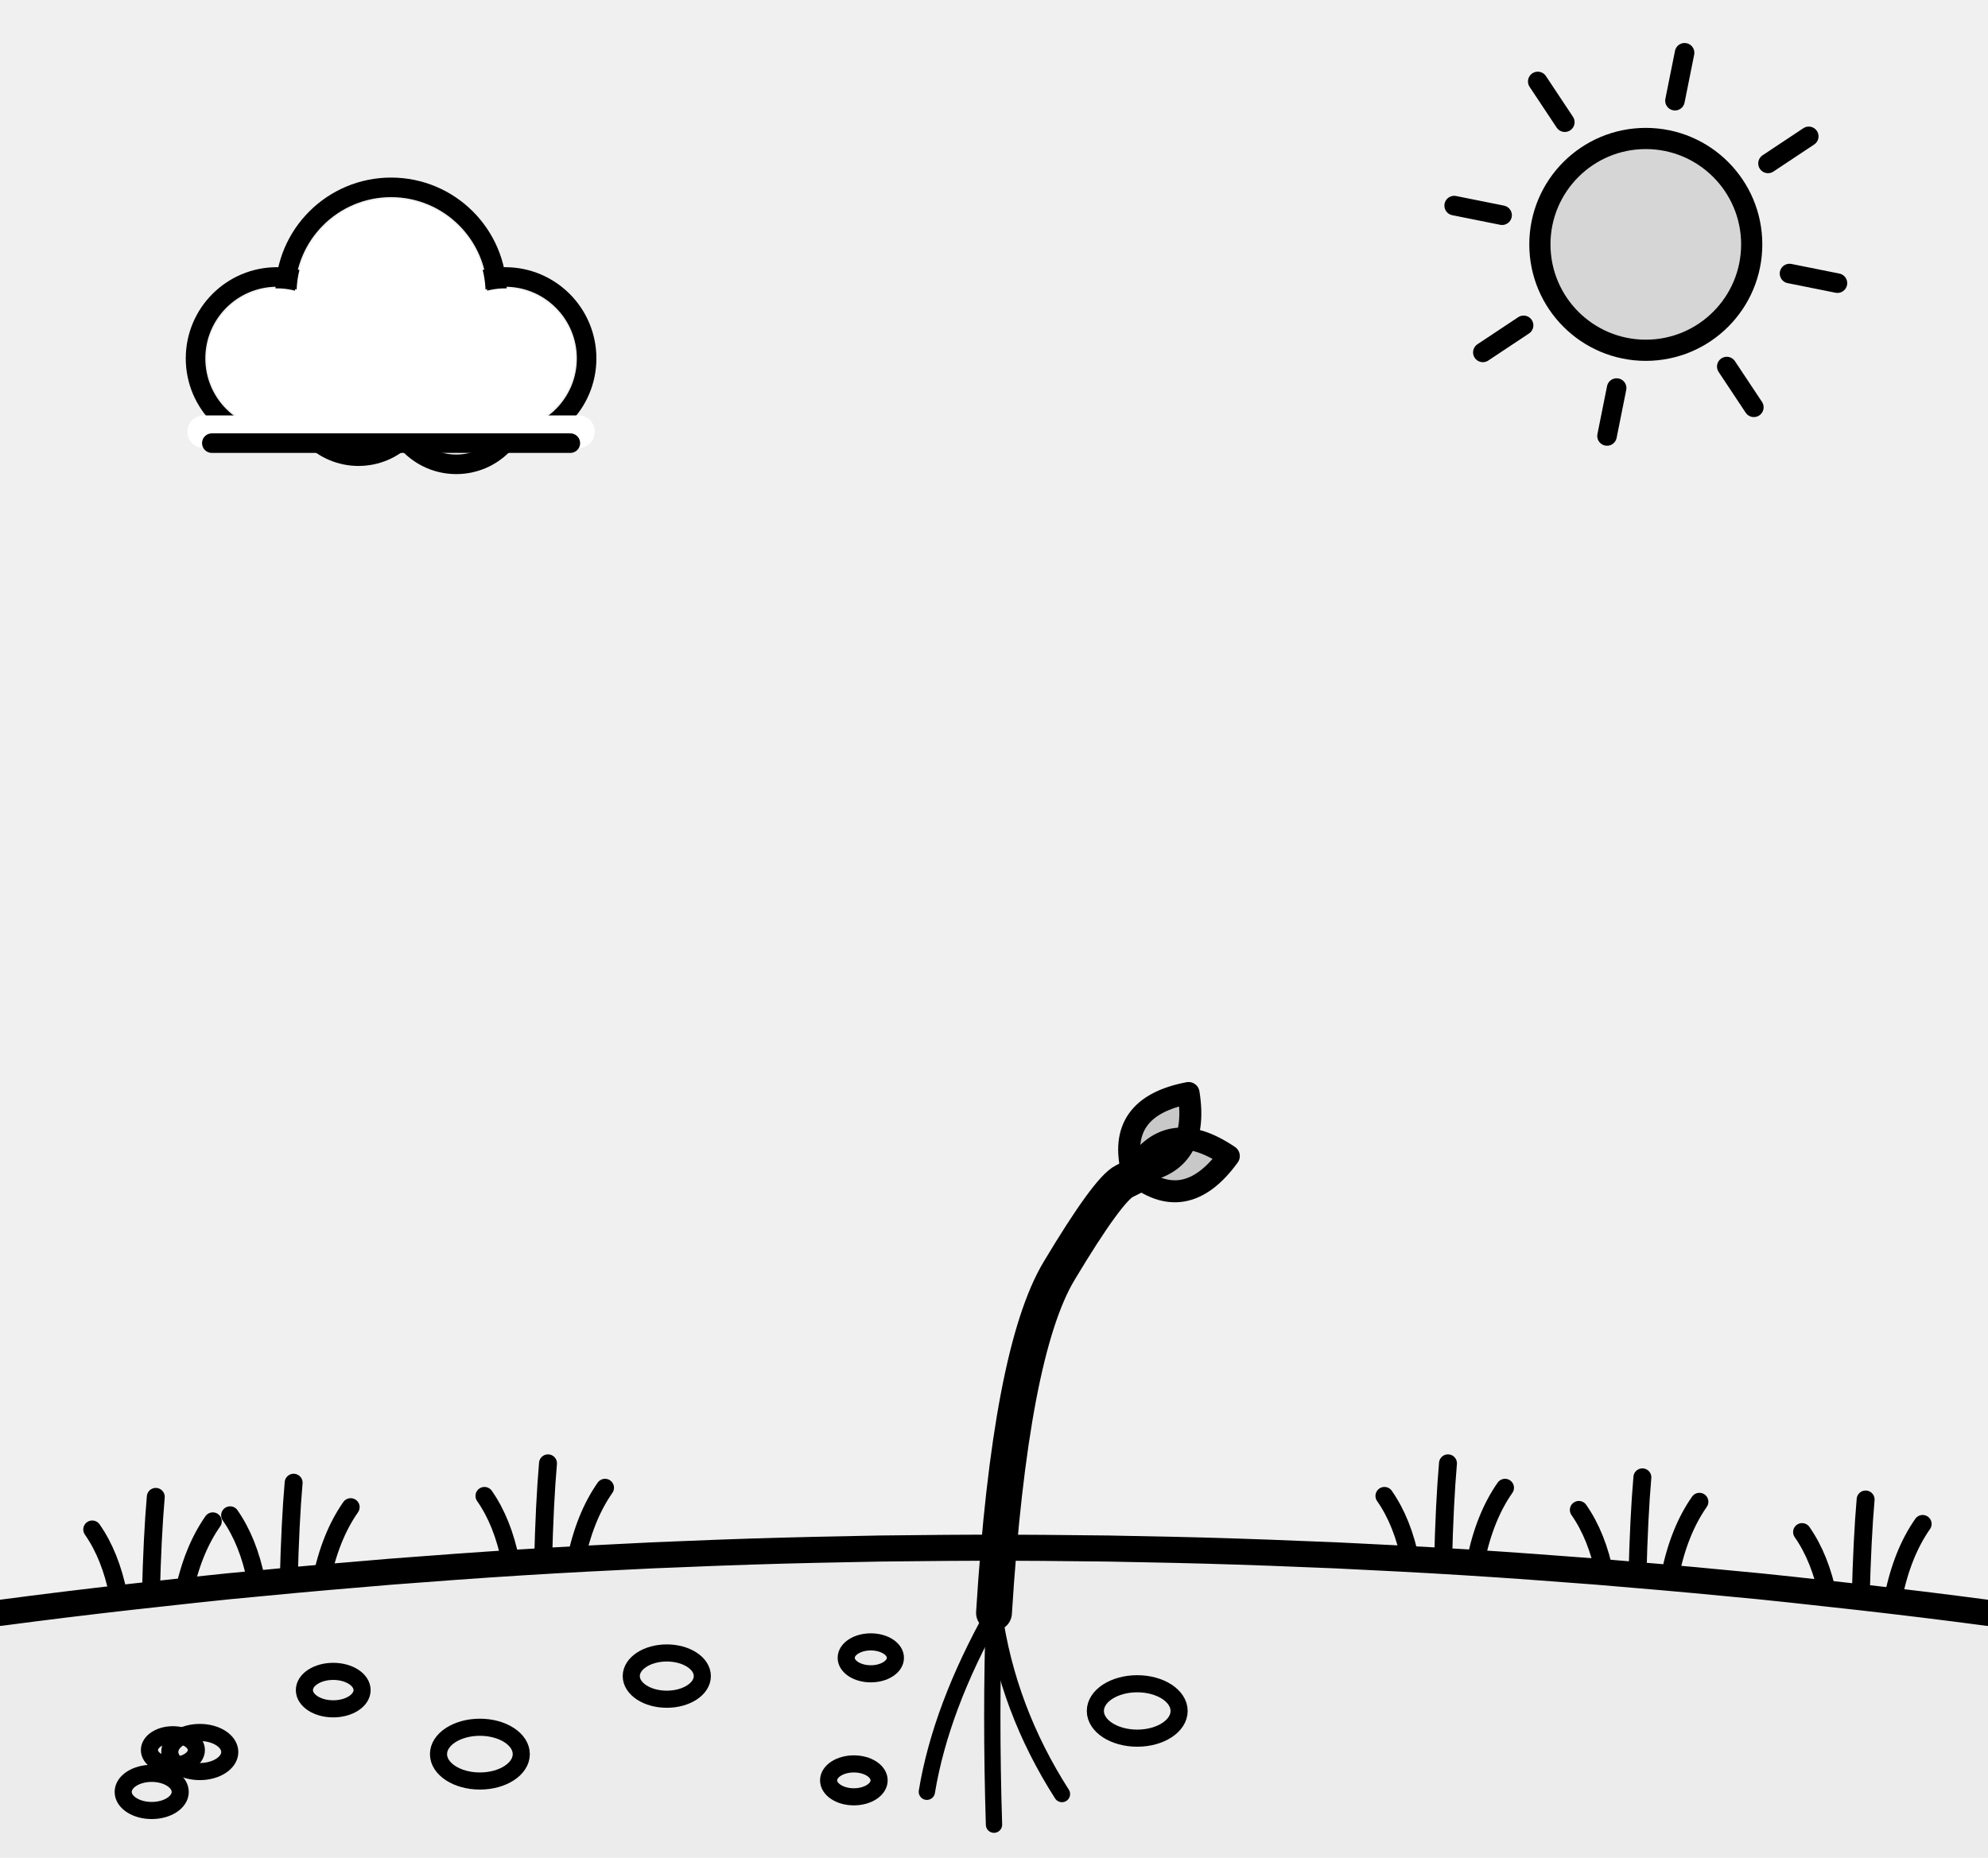
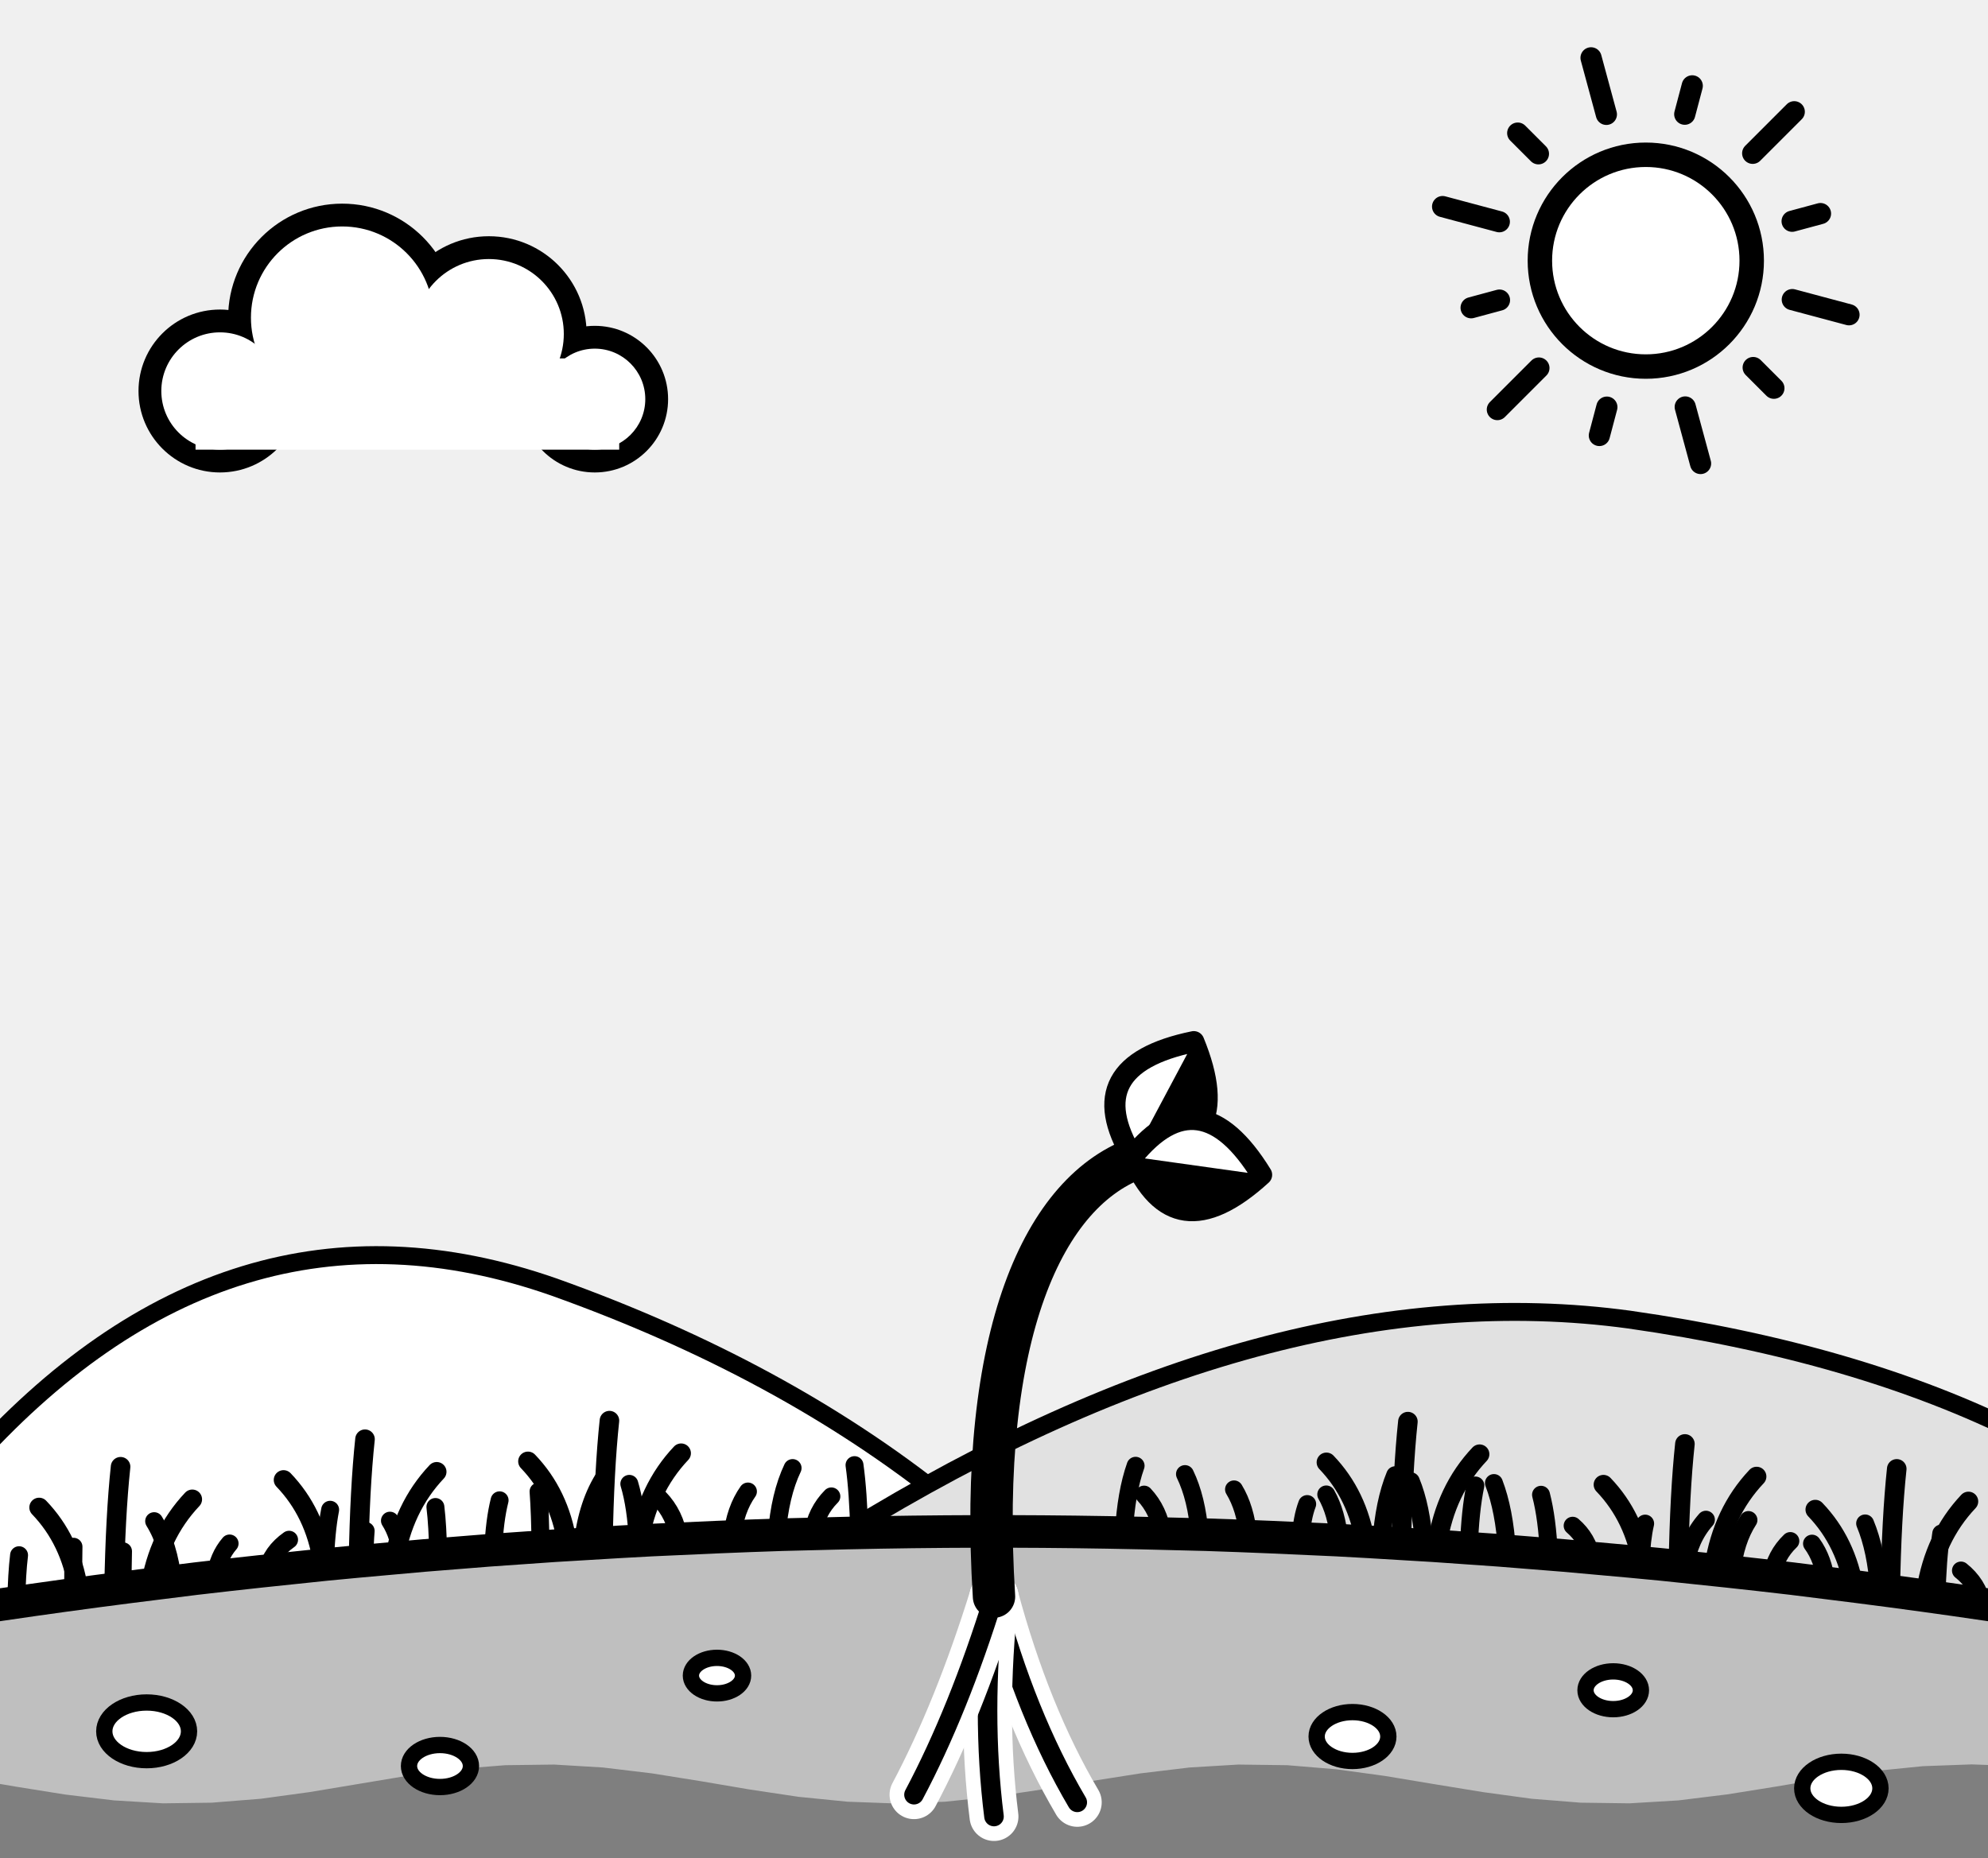
<svg xmlns="http://www.w3.org/2000/svg" width="122" height="114" viewBox="0 0 122 114">
-   <g id="shade">
-     <circle cx="101" cy="15" r="6.5" fill="rgb(214,214,214)" />
-     <path d="M0,99 L2,98.74 L4,98.49 L6,98.25 L8,98.02 L10,97.8 L12,97.58 L14,97.37 L16,97.18 L18,96.99 L20,96.81 L22,96.64 L24,96.47 L26,96.32 L28,96.17 L30,96.03 L32,95.9 L34,95.78 L36,95.67 L38,95.57 L40,95.47 L42,95.39 L44,95.31 L46,95.24 L48,95.18 L50,95.13 L52,95.09 L54,95.05 L56,95.03 L58,95.01 L60,95 L62,95 L64,95.01 L66,95.03 L68,95.05 L70,95.09 L72,95.13 L74,95.18 L76,95.24 L78,95.31 L80,95.39 L82,95.47 L84,95.57 L86,95.67 L88,95.78 L90,95.9 L92,96.03 L94,96.17 L96,96.32 L98,96.47 L100,96.64 L102,96.81 L104,96.99 L106,97.18 L108,97.37 L110,97.58 L112,97.8 L114,98.02 L116,98.25 L118,98.49 L120,98.74 L122,99 L122,114 L0,114 Z" fill="rgb(236,236,236)" />
-     <path d="M69.5,72 Q73.67,71.62 72.94,67.09 Q68.43,67.95 69.5,72 Z" fill="rgb(200,200,200)" />
-     <path d="M69.5,72 Q72.71,74.68 75.41,70.96 Q71.6,68.38 69.5,72 Z" fill="rgb(200,200,200)" />
-   </g>
-   <g id="ink" fill="none" stroke="#000" stroke-linecap="round" stroke-linejoin="round">
-     <circle cx="101" cy="15" r="6.5" stroke-width="1.3" />
-     <path d="M109.82,16.79 L112.76,17.38" stroke-width="1.2" />
-     <path d="M105.97,22.5 L107.63,25" stroke-width="1.2" />
-     <path d="M99.21,23.82 L98.62,26.76" stroke-width="1.2" />
-     <path d="M93.5,19.97 L91,21.63" stroke-width="1.2" />
-     <path d="M92.18,13.21 L89.24,12.62" stroke-width="1.2" />
-     <path d="M96.03,7.5 L94.37,5" stroke-width="1.2" />
-     <path d="M102.79,6.18 L103.38,3.24" stroke-width="1.2" />
-     <path d="M108.5,10.03 L111,8.37" stroke-width="1.2" />
-     <circle cx="17" cy="22" r="5" stroke-width="1.2" />
-     <circle cx="24" cy="18" r="6.5" stroke-width="1.2" />
-     <circle cx="31" cy="22" r="5" stroke-width="1.2" />
-     <circle cx="22" cy="24" r="4" stroke-width="1.2" />
-     <circle cx="28" cy="24.5" r="4" stroke-width="1.2" />
-     <circle cx="17" cy="22" r="4.3" fill="#fff" stroke="none" />
-     <circle cx="24" cy="18" r="5.8" fill="#fff" stroke="none" />
-     <circle cx="31" cy="22" r="4.3" fill="#fff" stroke="none" />
-     <circle cx="22" cy="24" r="3.3" fill="#fff" stroke="none" />
-     <circle cx="28" cy="24.5" r="3.3" fill="#fff" stroke="none" />
-     <path d="M12.5,26.5 L35.5,26.5" stroke="#fff" stroke-width="2" />
-     <path d="M13,27.2 L35,27.2" stroke-width="1.2" />
-     <path d="M0,99 L2,98.74 L4,98.49 L6,98.25 L8,98.02 L10,97.8 L12,97.58 L14,97.37 L16,97.18 L18,96.99 L20,96.81 L22,96.64 L24,96.47 L26,96.32 L28,96.17 L30,96.03 L32,95.9 L34,95.78 L36,95.67 L38,95.57 L40,95.47 L42,95.39 L44,95.31 L46,95.24 L48,95.18 L50,95.13 L52,95.09 L54,95.05 L56,95.03 L58,95.01 L60,95 L62,95 L64,95.01 L66,95.03 L68,95.05 L70,95.09 L72,95.13 L74,95.18 L76,95.24 L78,95.31 L80,95.39 L82,95.47 L84,95.57 L86,95.67 L88,95.78 L90,95.9 L92,96.03 L94,96.17 L96,96.32 L98,96.47 L100,96.64 L102,96.81 L104,96.99 L106,97.18 L108,97.37 L110,97.58 L112,97.8 L114,98.02 L116,98.25 L118,98.49 L120,98.74 L122,99" stroke-width="1.6" />
-     <ellipse cx="40.92" cy="102.88" rx="2.18" ry="1.42" stroke-width="1.05" />
-     <ellipse cx="12.26" cy="107.54" rx="1.84" ry="1.2" stroke-width="1.05" />
-     <ellipse cx="10.61" cy="107.42" rx="1.44" ry="0.94" stroke-width="1.05" />
-     <ellipse cx="53.44" cy="101.76" rx="1.51" ry="0.98" stroke-width="1.05" />
-     <ellipse cx="52.4" cy="109.28" rx="1.55" ry="1.01" stroke-width="1.05" />
-     <ellipse cx="29.45" cy="107.67" rx="2.54" ry="1.65" stroke-width="1.05" />
-     <ellipse cx="69.79" cy="105.02" rx="2.57" ry="1.67" stroke-width="1.05" />
-     <ellipse cx="9.31" cy="109.99" rx="1.75" ry="1.14" stroke-width="1.05" />
-     <ellipse cx="20.45" cy="103.74" rx="1.77" ry="1.15" stroke-width="1.05" />
-     <path d="M7.26,97.88 Q6.78,95.48 5.66,93.88" stroke-width="1.1" />
-     <path d="M9.26,97.88 Q9.35,94.28 9.56,91.88" stroke-width="1.1" />
-     <path d="M11.26,97.88 Q11.8,95.18 13.06,93.38" stroke-width="1.1" />
-     <path d="M15.72,97.01 Q15.24,94.61 14.12,93.01" stroke-width="1.1" />
-     <path d="M17.72,97.01 Q17.81,93.41 18.02,91.01" stroke-width="1.1" />
-     <path d="M19.72,97.01 Q20.26,94.31 21.52,92.51" stroke-width="1.1" />
-     <path d="M31.33,95.82 Q30.85,93.42 29.73,91.82" stroke-width="1.1" />
-     <path d="M33.33,95.82 Q33.42,92.22 33.63,89.82" stroke-width="1.1" />
-     <path d="M35.33,95.82 Q35.87,93.12 37.13,91.32" stroke-width="1.1" />
-     <path d="M86.56,95.82 Q86.08,93.42 84.96,91.82" stroke-width="1.1" />
-     <path d="M88.56,95.82 Q88.65,92.22 88.86,89.82" stroke-width="1.1" />
-     <path d="M90.56,95.82 Q91.1,93.12 92.36,91.32" stroke-width="1.1" />
-     <path d="M98.49,96.68 Q98.01,94.28 96.89,92.68" stroke-width="1.1" />
-     <path d="M100.49,96.68 Q100.58,93.08 100.79,90.68" stroke-width="1.1" />
-     <path d="M102.49,96.68 Q103.03,93.98 104.29,92.18" stroke-width="1.1" />
-     <path d="M112.19,98.04 Q111.71,95.64 110.59,94.04" stroke-width="1.1" />
-     <path d="M114.19,98.04 Q114.28,94.44 114.49,92.04" stroke-width="1.1" />
-     <path d="M116.19,98.04 Q116.73,95.34 117.99,93.54" stroke-width="1.1" />
-     <path d="M61,99 Q61.83,104.9 65.17,110.12" stroke-width="1" />
-     <path d="M61,99 Q60.79,105.28 61,112" stroke-width="1" />
-     <path d="M61,99 Q57.73,104.83 56.88,109.98" stroke-width="1" />
-     <path d="M61,99 Q62,83 65,78 Q68,73 69,72.5 L70,72" stroke-width="2.2" />
-     <path d="M69.5,72 Q73.67,71.62 72.94,67.09 Q68.43,67.95 69.5,72 Z" stroke-width="1.35" fill="#fff" fill-opacity="0" />
-     <path d="M69.5,72 Q72.71,74.68 75.41,70.96 Q71.6,68.38 69.5,72 Z" stroke-width="1.35" fill="#fff" fill-opacity="0" />
+   <g stroke-linecap="round" stroke-linejoin="round">
+     <path d="M109.99,18.39 L113.47,19.32" fill="none" stroke="#000" stroke-width="1.3" />
+     <path d="M107.59,22.56 L108.86,23.83" fill="none" stroke="#000" stroke-width="1.3" />
+     <path d="M103.42,24.98 L104.36,28.45" fill="none" stroke="#000" stroke-width="1.3" />
+     <path d="M98.61,24.99 L98.15,26.73" fill="none" stroke="#000" stroke-width="1.3" />
+     <path d="M94.44,22.59 L91.89,25.14" fill="none" stroke="#000" stroke-width="1.3" />
+     <path d="M92.02,18.42 L90.28,18.89" fill="none" stroke="#000" stroke-width="1.3" />
+     <path d="M92.01,13.61 L88.53,12.68" fill="none" stroke="#000" stroke-width="1.3" />
+     <path d="M94.41,9.44 L93.14,8.17" fill="none" stroke="#000" stroke-width="1.3" />
+     <path d="M98.58,7.02 L97.64,3.55" fill="none" stroke="#000" stroke-width="1.3" />
+     <path d="M103.39,7.01 L103.85,5.27" fill="none" stroke="#000" stroke-width="1.3" />
+     <path d="M107.56,9.41 L110.11,6.86" fill="none" stroke="#000" stroke-width="1.3" />
+     <path d="M109.98,13.58 L111.72,13.11" fill="none" stroke="#000" stroke-width="1.3" />
+     <circle cx="101" cy="16" r="6.5" fill="#fff" stroke="#000" stroke-width="1.5" />
+     <clipPath id="c1">
+       <rect x="0" y="0" width="122" height="29" />
+     </clipPath>
+     <g clip-path="url(#c1)">
+       <circle cx="13.5" cy="24" r="5" fill="#000" />
+       <circle cx="21" cy="19.5" r="7" fill="#000" />
+       <circle cx="30" cy="20.5" r="6" fill="#000" />
+       <circle cx="36.5" cy="24.5" r="4.5" fill="#000" />
+     </g>
+     <clipPath id="c2">
+       <rect x="0" y="0" width="122" height="27.6" />
+     </clipPath>
+     <g clip-path="url(#c2)">
+       <circle cx="13.5" cy="24" r="3.6" fill="#fff" />
+       <circle cx="21" cy="19.5" r="5.6" fill="#fff" />
+       <circle cx="30" cy="20.5" r="4.6" fill="#fff" />
+       <circle cx="36.5" cy="24.5" r="3.1" fill="#fff" />
+       <rect x="12" y="22" width="26" height="6" fill="#fff" />
+     </g>
+     <path d="M-2,90 Q14,72 34,79 Q48,84 58,92 L58,110 L-2,110 Z" fill="#fff" stroke="#000" stroke-width="1.1" />
+     <path d="M52,94 Q78,78 100,81 Q114,83 124,88 L124,110 L52,110 Z" fill="#e1e1e1" stroke="#000" stroke-width="1.1" />
+     <path d="M-2,98.8 L0,98.5 L2,98.21 L4,97.93 L6,97.66 L8,97.4 L10,97.15 L12,96.9 L14,96.67 L16,96.45 L18,96.24 L20,96.03 L22,95.84 L24,95.66 L26,95.48 L28,95.32 L30,95.16 L32,95.02 L34,94.88 L36,94.76 L38,94.64 L40,94.53 L42,94.44 L44,94.35 L46,94.27 L48,94.2 L50,94.15 L52,94.1 L54,94.06 L56,94.03 L58,94.01 L60,94 L62,94 L64,94.01 L66,94.03 L68,94.06 L70,94.1 L72,94.15 L74,94.2 L76,94.27 L78,94.35 L80,94.44 L82,94.53 L84,94.64 L86,94.76 L88,94.88 L90,95.02 L92,95.16 L94,95.32 L96,95.48 L98,95.66 L100,95.84 L102,96.03 L104,96.24 L106,96.45 L108,96.67 L110,96.9 L112,97.15 L114,97.4 L116,97.66 L118,97.93 L120,98.21 L122,98.5 L124,98.8 L124,116 L-2,116 Z" fill="#bfbfbf" />
+     <path d="M-2,109.16 L1,109.67 L4,110.15 L7,110.51 L10,110.69 L13,110.65 L16,110.41 L19,110 L22,109.5 L25,109 L28,108.59 L31,108.35 L34,108.31 L37,108.49 L40,108.85 L43,109.33 L46,109.84 L49,110.29 L52,110.59 L55,110.7 L58,110.59 L61,110.28 L64,109.83 L67,109.32 L70,108.85 L73,108.49 L76,108.31 L79,108.35 L82,108.6 L85,109.01 L88,109.51 L91,110 L94,110.41 L97,110.65 L100,110.69 L103,110.51 L106,110.14 L109,109.66 L112,109.15 L115,108.71 L118,108.41 L121,108.3 L124,108.41 L124,116 L-2,116 Z" fill="#7f7f7f" />
+     <ellipse cx="9" cy="106.27" rx="2.6" ry="1.77" fill="#fff" stroke="#000" stroke-width="1" />
+     <ellipse cx="27" cy="108.4" rx="1.9" ry="1.29" fill="#fff" stroke="#000" stroke-width="1" />
+     <ellipse cx="44" cy="102.85" rx="1.6" ry="1.09" fill="#fff" stroke="#000" stroke-width="1" />
+     <ellipse cx="83" cy="106.59" rx="2.2" ry="1.5" fill="#fff" stroke="#000" stroke-width="1" />
+     <ellipse cx="99" cy="103.75" rx="1.7" ry="1.16" fill="#fff" stroke="#000" stroke-width="1" />
+     <ellipse cx="113" cy="109.77" rx="2.4" ry="1.63" fill="#fff" stroke="#000" stroke-width="1" />
+     <path d="M1,98.35 q0.03,-1.73 0.17,-2.89" fill="none" stroke="#000" stroke-width="1.1" />
+     <path d="M4.49,97.86 q0,-1.75 0.02,-2.92" fill="none" stroke="#000" stroke-width="1.1" />
+     <path d="M7.52,97.46 q0.01,-1.35 0.03,-2.24" fill="none" stroke="#000" stroke-width="1.1" />
+     <path d="M10.6,97.07 q-0.23,-2.22 -1.14,-3.7" fill="none" stroke="#000" stroke-width="1.1" />
+     <path d="M13.22,96.76 q0.17,-1.21 0.87,-2.02" fill="none" stroke="#000" stroke-width="1.1" />
+     <path d="M16.39,96.41 q0.27,-1.14 1.35,-1.9" fill="none" stroke="#000" stroke-width="1.1" />
+     <path d="M19.94,96.04 q0.06,-2.02 0.32,-3.37" fill="none" stroke="#000" stroke-width="1.1" />
+     <path d="M22.36,95.81 q0.02,-1.1 0.08,-1.84" fill="none" stroke="#000" stroke-width="1.1" />
+     <path d="M24.65,95.6 q-0.14,-1.35 -0.72,-2.26" fill="none" stroke="#000" stroke-width="1.1" />
+     <path d="M26.89,95.41 q-0.03,-1.75 -0.17,-2.91" fill="none" stroke="#000" stroke-width="1.1" />
+     <path d="M30.27,95.14 q0.08,-1.83 0.39,-3.05" fill="none" stroke="#000" stroke-width="1.1" />
+     <path d="M33.17,94.94 q-0.02,-2.03 -0.12,-3.39" fill="none" stroke="#000" stroke-width="1.1" />
+     <path d="M35.76,94.77 q0.28,-2.52 1.39,-4.19" fill="none" stroke="#000" stroke-width="1.1" />
+     <path d="M39.14,94.58 q-0.1,-2.1 -0.52,-3.5" fill="none" stroke="#000" stroke-width="1.1" />
+     <path d="M41.66,94.45 q-0.24,-1.5 -1.2,-2.49" fill="none" stroke="#000" stroke-width="1.1" />
+     <path d="M44.93,94.31 q0.19,-1.66 0.97,-2.76" fill="none" stroke="#000" stroke-width="1.1" />
+     <path d="M47.67,94.21 q0.19,-2.46 0.97,-4.1" fill="none" stroke="#000" stroke-width="1.1" />
+     <path d="M49.87,94.15 q0.23,-1.38 1.15,-2.3" fill="none" stroke="#000" stroke-width="1.1" />
+     <path d="M52.73,94.08 q-0.06,-2.49 -0.29,-4.15" fill="none" stroke="#000" stroke-width="1.1" />
+     <path d="M68.97,94.08 q0.14,-2.47 0.72,-4.11" fill="none" stroke="#000" stroke-width="1.1" />
+     <path d="M71.33,94.13 q-0.22,-1.43 -1.12,-2.39" fill="none" stroke="#000" stroke-width="1.1" />
+     <path d="M73.62,94.19 q-0.18,-2.23 -0.9,-3.71" fill="none" stroke="#000" stroke-width="1.1" />
+     <path d="M76.6,94.29 q-0.17,-1.72 -0.87,-2.87" fill="none" stroke="#000" stroke-width="1.1" />
+     <path d="M79.82,94.43 q0.08,-1.27 0.4,-2.11" fill="none" stroke="#000" stroke-width="1.1" />
+     <path d="M82.19,94.54 q-0.16,-1.69 -0.8,-2.81" fill="none" stroke="#000" stroke-width="1.1" />
+     <path d="M84.77,94.68 q0.17,-2.48 0.85,-4.13" fill="none" stroke="#000" stroke-width="1.1" />
+     <path d="M87.39,94.84 q-0.16,-2.35 -0.81,-3.92" fill="none" stroke="#000" stroke-width="1.1" />
+     <path d="M90.14,95.03 q0.08,-2.31 0.4,-3.85" fill="none" stroke="#000" stroke-width="1.1" />
+     <path d="M92.48,95.2 q-0.16,-2.5 -0.8,-4.17" fill="none" stroke="#000" stroke-width="1.1" />
+     <path d="M95.05,95.4 q-0.1,-2.19 -0.48,-3.65" fill="none" stroke="#000" stroke-width="1.1" />
+     <path d="M97.66,95.63 q-0.23,-1.19 -1.15,-1.98" fill="none" stroke="#000" stroke-width="1.1" />
+     <path d="M100.68,95.9 q0.06,-1.43 0.28,-2.38" fill="none" stroke="#000" stroke-width="1.1" />
+     <path d="M103.4,96.17 q0.26,-1.73 1.29,-2.89" fill="none" stroke="#000" stroke-width="1.1" />
+     <path d="M106.27,96.48 q0.21,-1.91 1.03,-3.18" fill="none" stroke="#000" stroke-width="1.1" />
+     <path d="M108.73,96.76 q0.23,-1.3 1.14,-2.17" fill="none" stroke="#000" stroke-width="1.1" />
+     <path d="M112.07,97.15 q-0.17,-1.44 -0.87,-2.4" fill="none" stroke="#000" stroke-width="1.1" />
+     <path d="M115.31,97.57 q-0.17,-2.43 -0.85,-4.06" fill="none" stroke="#000" stroke-width="1.1" />
+     <path d="M118.84,98.05 q0.06,-2.35 0.29,-3.92" fill="none" stroke="#000" stroke-width="1.1" />
+     <path d="M121.63,98.45 q-0.26,-1.23 -1.29,-2.05" fill="none" stroke="#000" stroke-width="1.1" />
+     <path d="M4.8,97.53 q-0.48,-3 -2.4,-5" fill="none" stroke="#000" stroke-width="1.2" />
+     <path d="M7,97.53 q0.08,-4.5 0.4,-7.5" fill="none" stroke="#000" stroke-width="1.2" />
+     <path d="M9.2,97.53 q0.52,-3.3 2.6,-5.5" fill="none" stroke="#000" stroke-width="1.2" />
+     <path d="M19.8,95.84 q-0.48,-3 -2.4,-5" fill="none" stroke="#000" stroke-width="1.2" />
+     <path d="M22,95.84 q0.08,-4.5 0.4,-7.5" fill="none" stroke="#000" stroke-width="1.2" />
+     <path d="M24.2,95.84 q0.52,-3.3 2.6,-5.5" fill="none" stroke="#000" stroke-width="1.2" />
+     <path d="M34.8,94.7 q-0.48,-3 -2.4,-5" fill="none" stroke="#000" stroke-width="1.2" />
+     <path d="M37,94.7 q0.08,-4.5 0.4,-7.5" fill="none" stroke="#000" stroke-width="1.2" />
+     <path d="M39.2,94.7 q0.52,-3.3 2.6,-5.5" fill="none" stroke="#000" stroke-width="1.2" />
+     <path d="M83.8,94.76 q-0.48,-3 -2.4,-5" fill="none" stroke="#000" stroke-width="1.2" />
+     <path d="M86,94.76 q0.08,-4.5 0.4,-7.5" fill="none" stroke="#000" stroke-width="1.2" />
+     <path d="M88.2,94.76 q0.52,-3.3 2.6,-5.5" fill="none" stroke="#000" stroke-width="1.2" />
+     <path d="M100.8,96.13 q-0.48,-3 -2.4,-5" fill="none" stroke="#000" stroke-width="1.2" />
+     <path d="M103,96.13 q0.08,-4.5 0.4,-7.5" fill="none" stroke="#000" stroke-width="1.2" />
+     <path d="M105.2,96.13 q0.52,-3.3 2.6,-5.5" fill="none" stroke="#000" stroke-width="1.2" />
+     <path d="M113.8,97.66 q-0.48,-3 -2.4,-5" fill="none" stroke="#000" stroke-width="1.2" />
+     <path d="M116,97.66 q0.08,-4.5 0.4,-7.5" fill="none" stroke="#000" stroke-width="1.2" />
+     <path d="M118.2,97.66 q0.52,-3.3 2.6,-5.5" fill="none" stroke="#000" stroke-width="1.2" />
+     <path d="M-2,98.8 L0,98.5 L2,98.21 L4,97.93 L6,97.66 L8,97.4 L10,97.15 L12,96.9 L14,96.67 L16,96.45 L18,96.24 L20,96.03 L22,95.84 L24,95.66 L26,95.48 L28,95.32 L30,95.16 L32,95.02 L34,94.88 L36,94.76 L38,94.64 L40,94.53 L42,94.44 L44,94.35 L46,94.27 L48,94.2 L50,94.15 L52,94.1 L54,94.06 L56,94.03 L58,94.01 L60,94 L62,94 L64,94.01 L66,94.03 L68,94.06 L70,94.1 L72,94.15 L74,94.2 L76,94.27 L78,94.35 L80,94.44 L82,94.53 L84,94.64 L86,94.76 L88,94.88 L90,95.02 L92,95.16 L94,95.32 L96,95.48 L98,95.66 L100,95.84 L102,96.03 L104,96.24 L106,96.45 L108,96.67 L110,96.9 L112,97.15 L114,97.4 L116,97.66 L118,97.93 L120,98.21 L122,98.5 L124,98.8" fill="none" stroke="#000" stroke-width="2" />
+     <path d="M61,98 Q62.96,105.29 66.11,110.63" fill="none" stroke="#fff" stroke-width="3" />
+     <path d="M61,98 Q62.96,105.29 66.11,110.63" fill="none" stroke="#000" stroke-width="1.2" />
+     <path d="M61,98 Q60.21,105.24 61,111.5" fill="none" stroke="#fff" stroke-width="3" />
+     <path d="M61,98 Q60.21,105.24 61,111.5" fill="none" stroke="#000" stroke-width="1.2" />
+     <path d="M61,98 Q58.82,105.02 56.09,110.16" fill="none" stroke="#fff" stroke-width="3" />
+     <path d="M61,98 Q58.82,105.02 56.09,110.16" fill="none" stroke="#000" stroke-width="1.2" />
+     <path d="M61,98 C60,82 64,73 70,71" fill="none" stroke="#000" stroke-width="2.6" />
+     <path d="M69.5,71 Q76.02,70.66 73.26,63.94 Q66.13,65.4 69.5,71 Z" fill="#fff" stroke="#000" stroke-width="1.3" />
+     <path d="M69.5,71 Q76.02,70.66 73.26,63.94 Z" fill="#000" />
+     <path d="M69.5,71 Q72.05,77.01 77.42,72.11 Q73.61,65.92 69.5,71 Z" fill="#fff" stroke="#000" stroke-width="1.3" />
+     <path d="M69.5,71 Q72.05,77.01 77.42,72.11 Z" fill="#000" />
  </g>
</svg>
